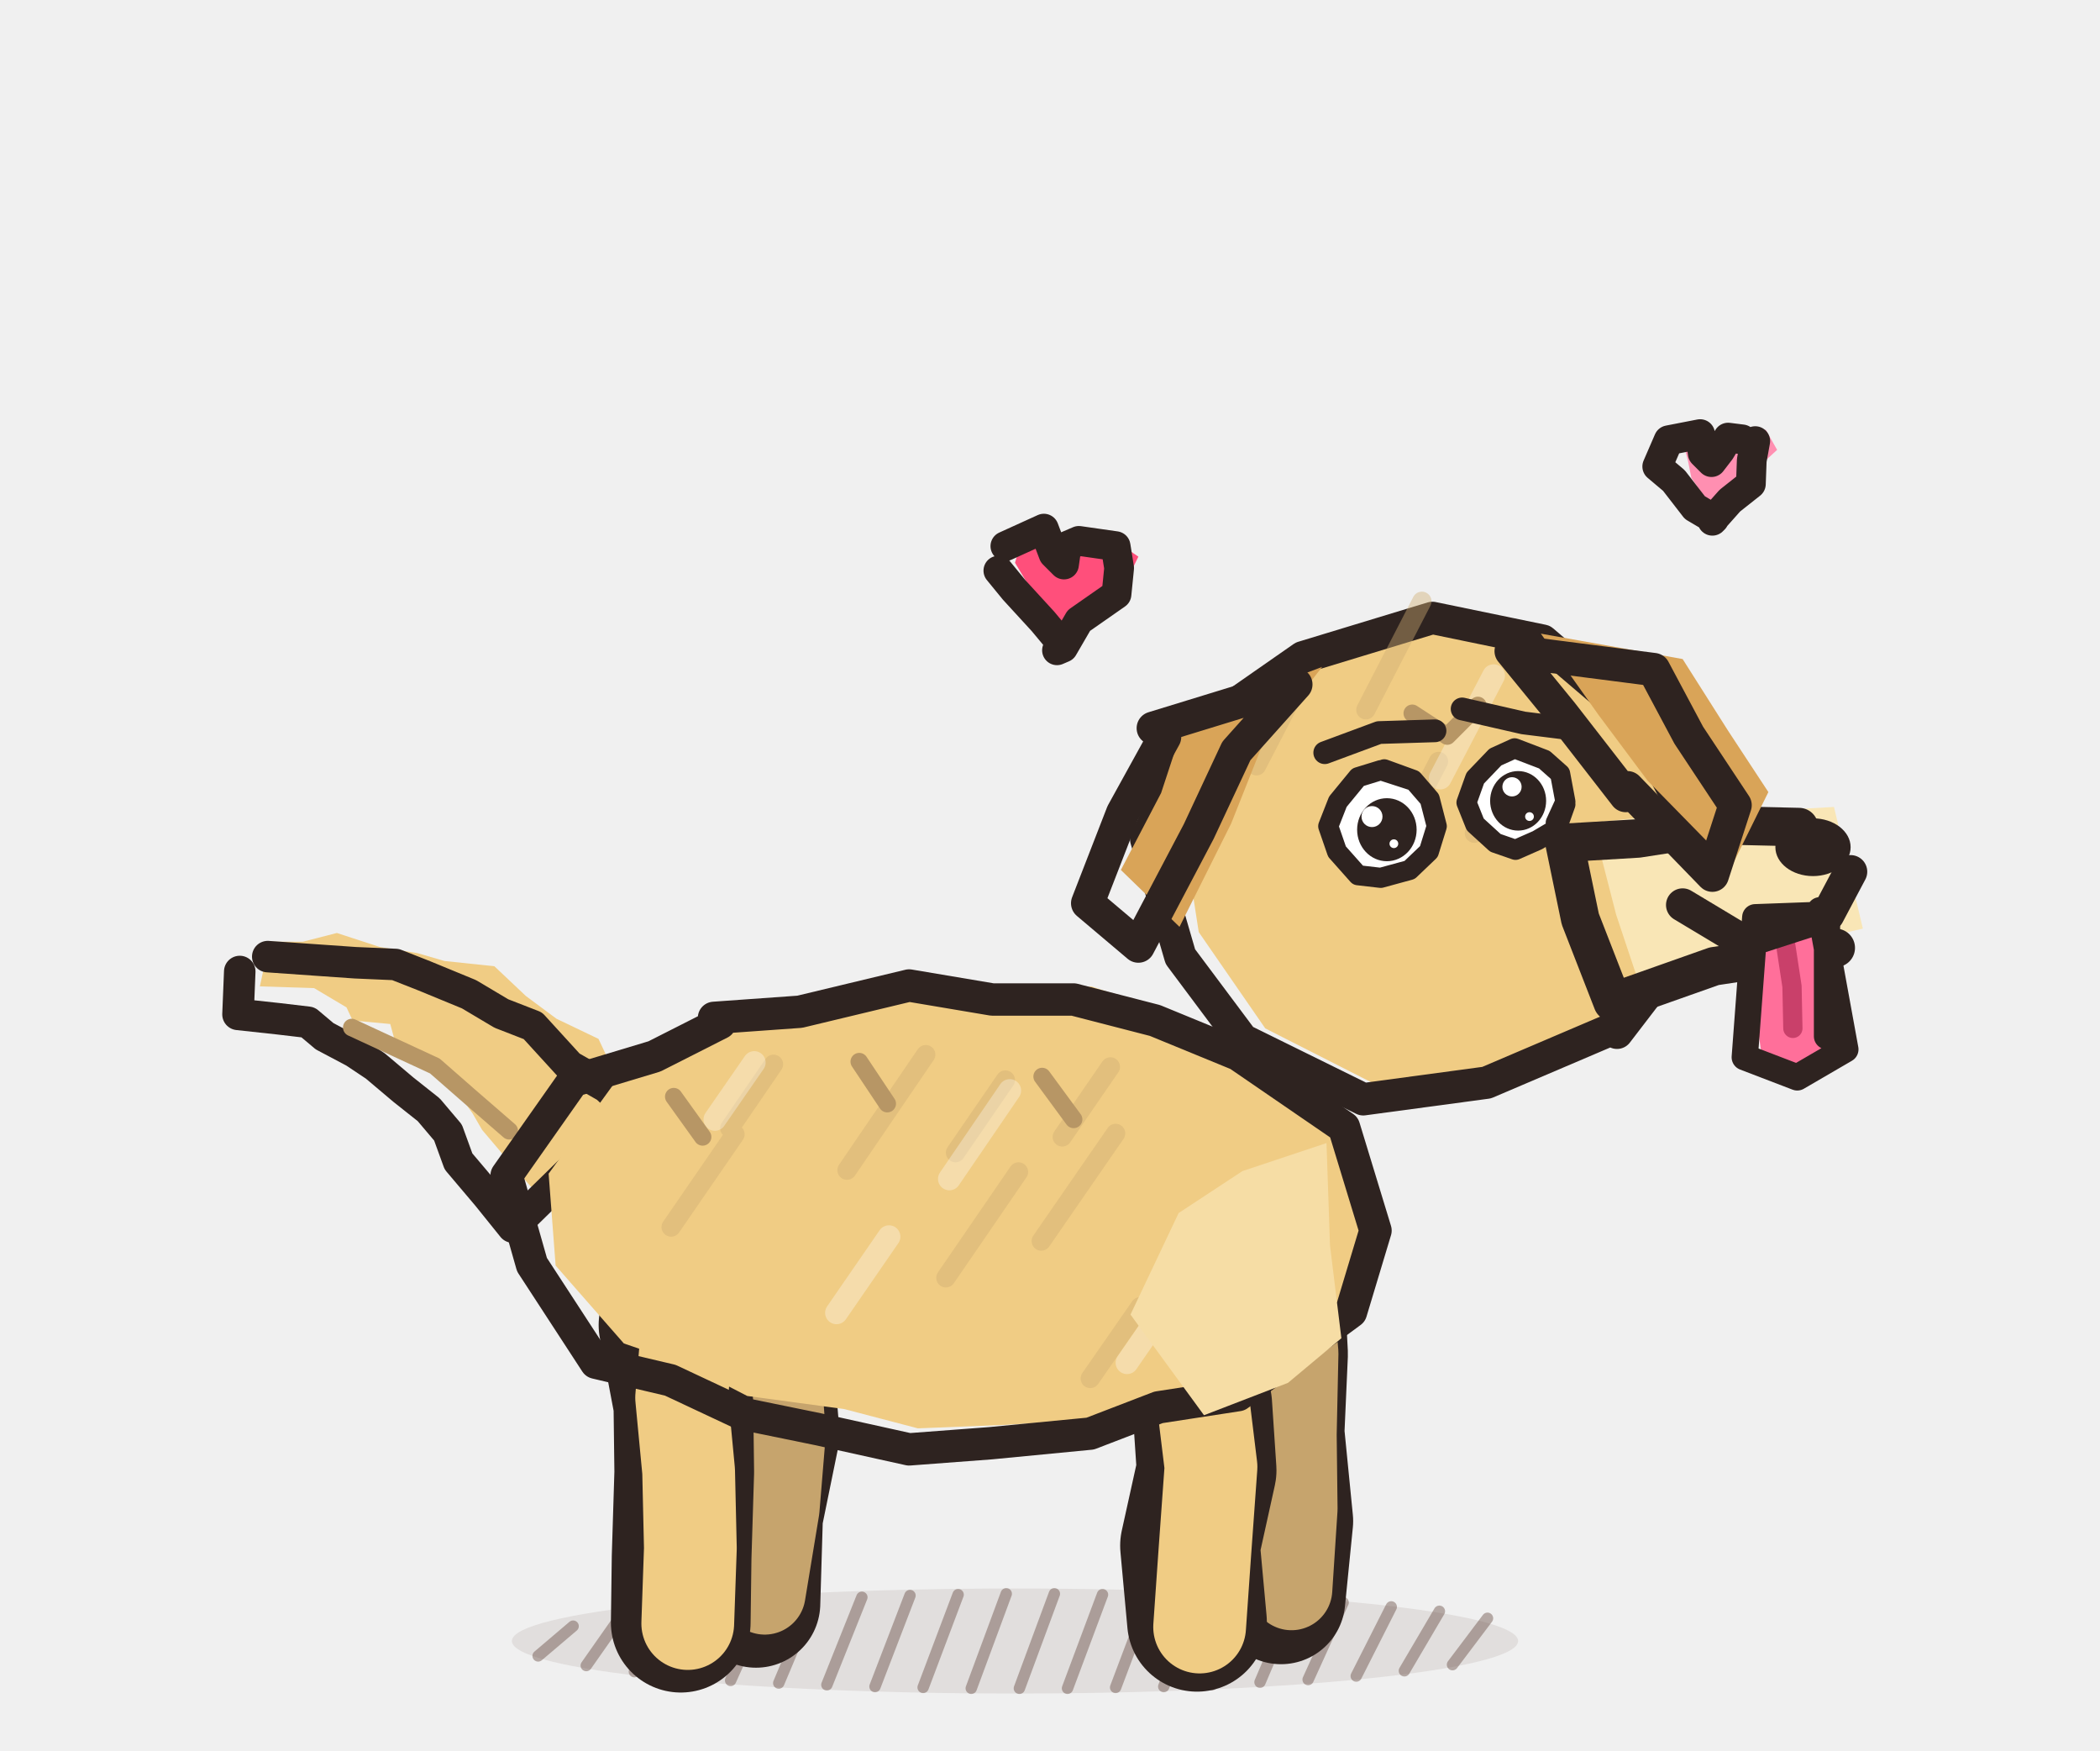
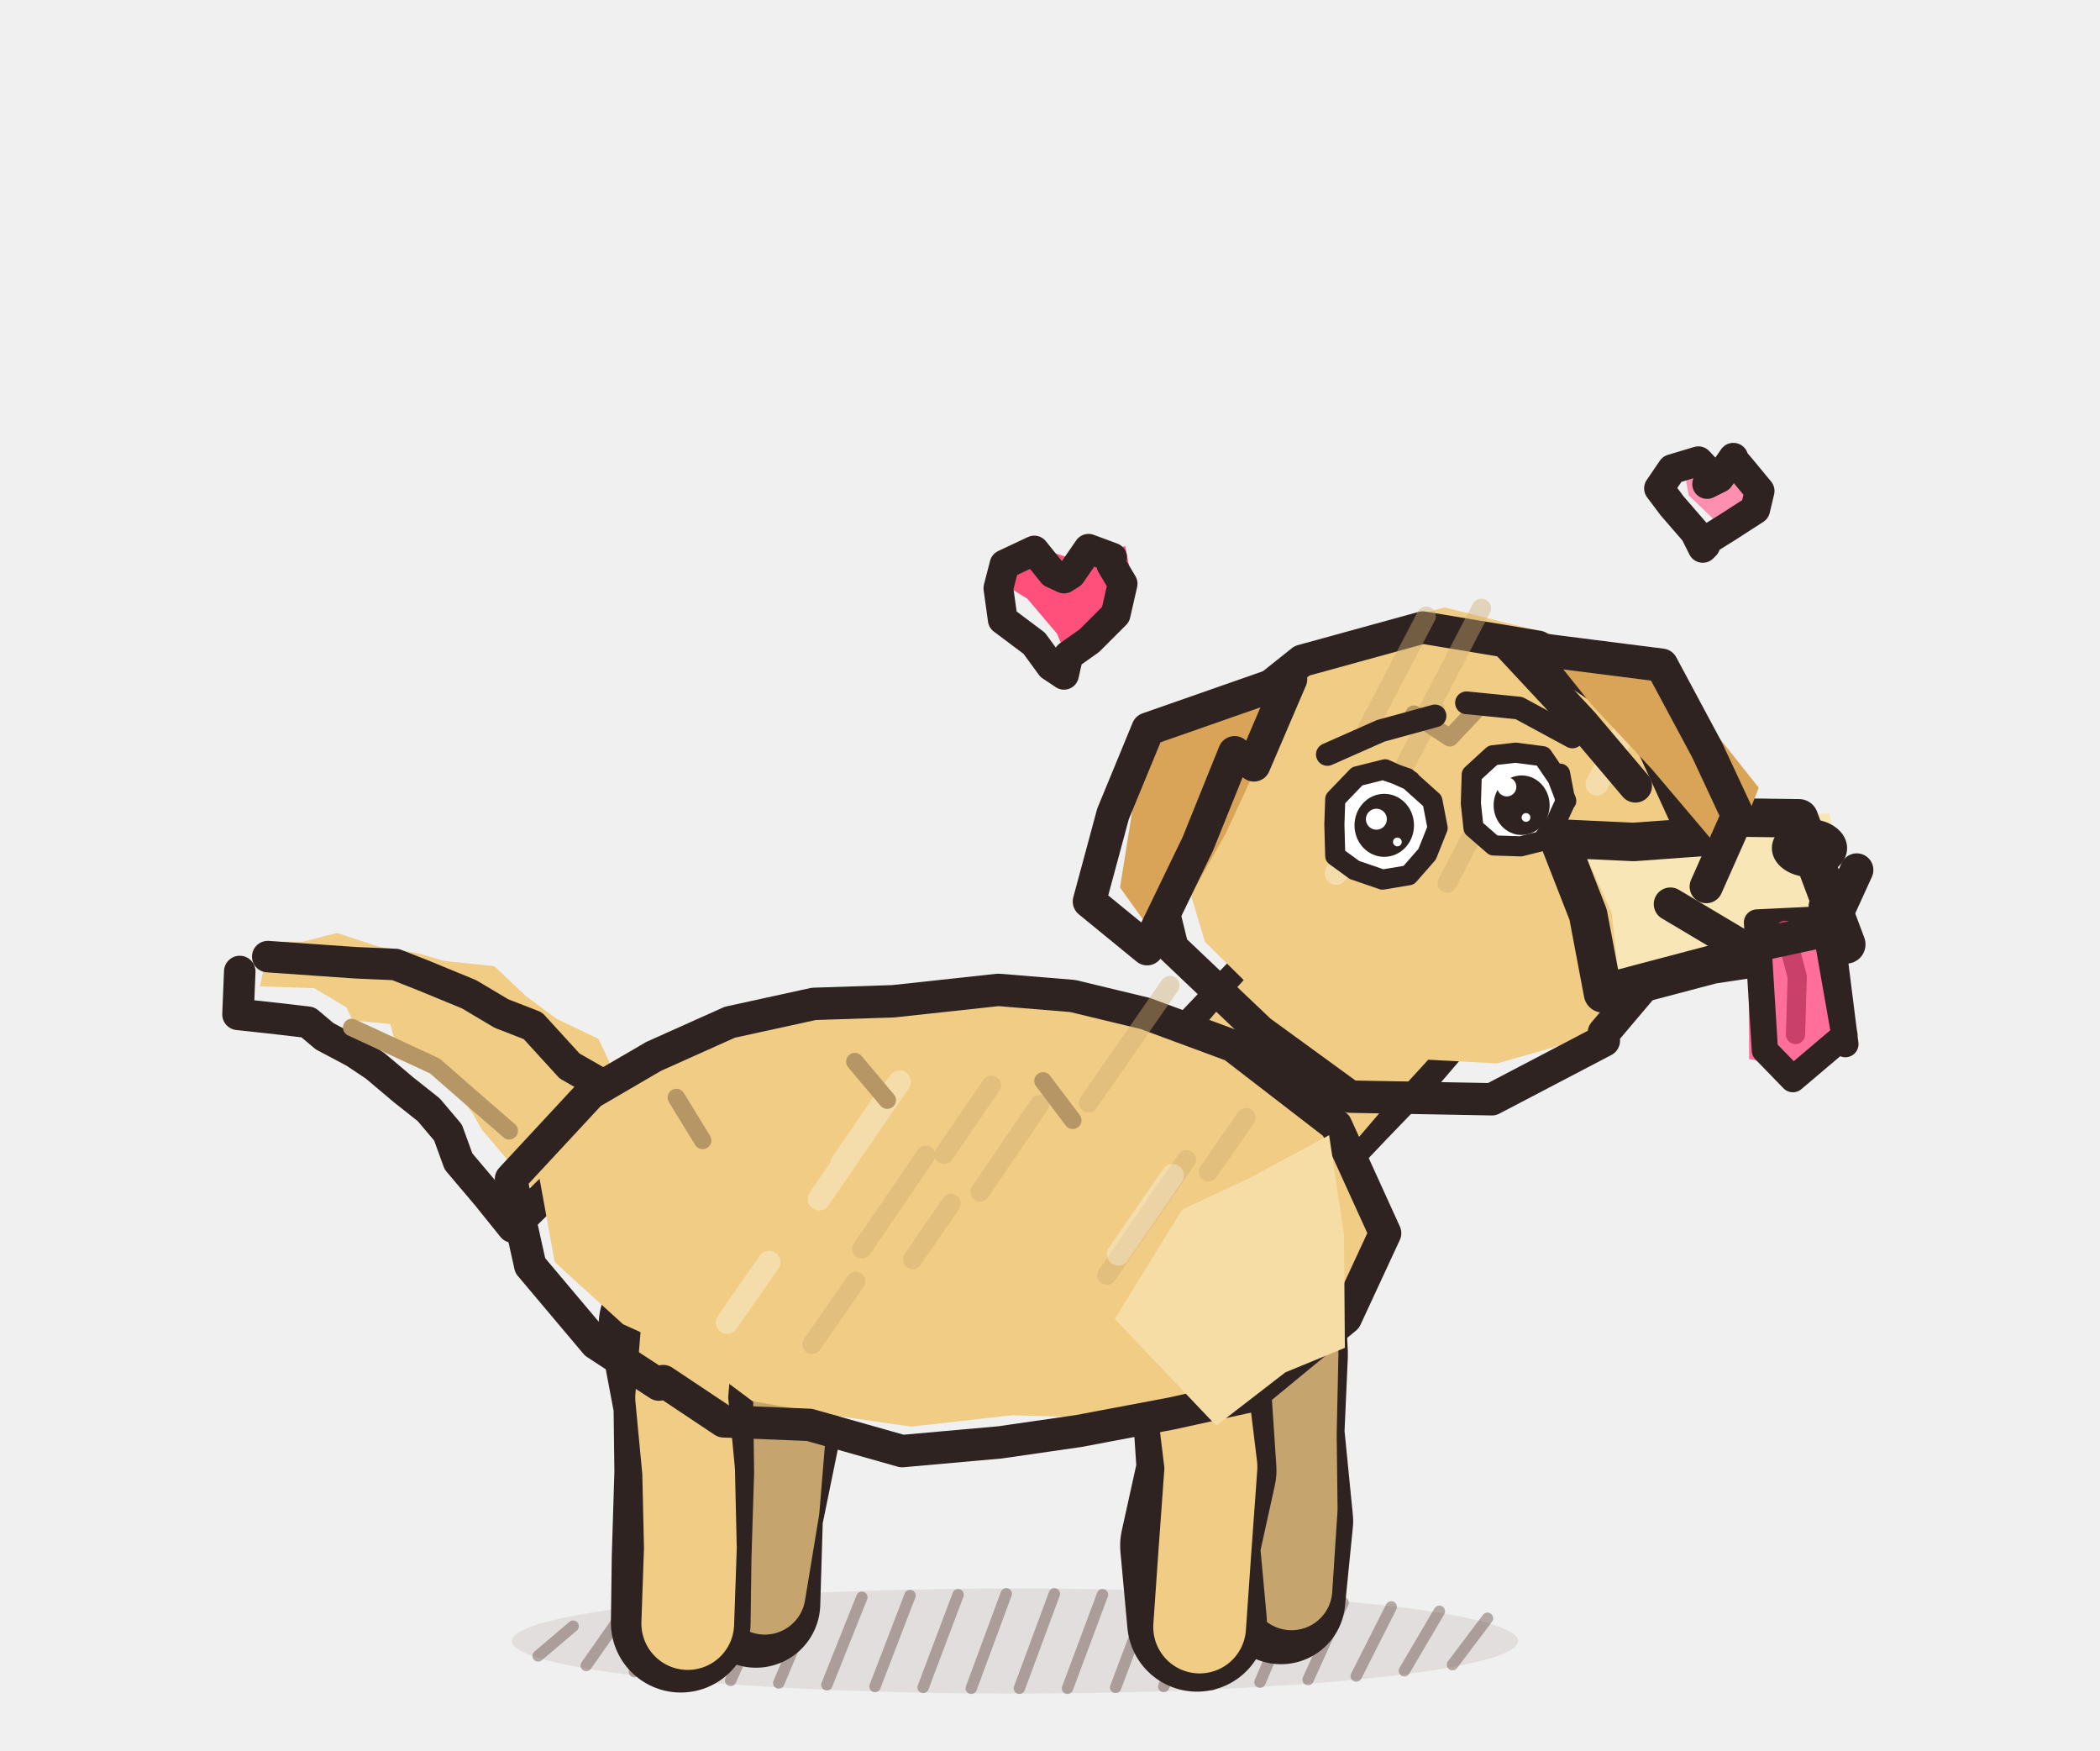
<svg xmlns="http://www.w3.org/2000/svg" width="240" height="200" class="pa-dog pa-pose-happy" viewBox="0 0 240 200" role="img" aria-label="Butter the Labrador Retriever, happy">
  <g>
    <ellipse cx="116" cy="187.5" rx="57.5" ry="6" fill="#5B3D32" opacity="0.1" />
    <path d="M61.5 189.2l4 -3.4M67 190.3l4 -5.7M72.5 191l4 -7.1M78 191.6l4 -8.1M83.5 192l4 -8.9M89 192.3l4 -9.5M94.5 192.5l4 -10M100 192.7l4 -10.4M105.5 192.8l4 -10.6M111 192.9l4 -10.8M116.5 192.9l4 -10.8M122 192.9l4 -10.7M127.5 192.8l4 -10.6M133 192.7l4 -10.3M138.5 192.5l4 -9.9M144 192.2l4 -9.4M149.5 191.9l4 -8.8M155 191.5l4 -7.9M160.5 190.9l4 -6.8M166 190.2l4 -5.3" stroke="#5B3D32" stroke-width="1.3" stroke-linecap="round" opacity="0.4" fill="none" />
    <g class="pa-d-f0">
      <path d="M75.3 124.4L70 122.1L68.4 118.7L63.6 116.4L60.1 113.8L56.5 110.4L50.8 109.8L47.7 108.9L43.4 108.2L38.5 106.6L34.6 107.6L30.8 107.6L29.7 112.7L35.9 112.9L39.6 115.1L40.3 116.6L44.6 117L45.5 120.3L49.2 122L51.5 123.7L54 127.2L55.1 129.1L57.9 132.4L61.3 136.3Z" fill="#F0CC84" />
      <path d="M27.4 111L27.2 115.9L31.8 116.4L35.2 116.8L37.1 118.4L40.5 120.2L42.9 121.8L46.1 124.5L49 126.8L51.2 129.4L52.4 132.7L55.7 136.6L58.6 140.2L72.2 126.9L69.3 124.2L65.1 121.8L60.9 117.2L57.3 115.8L53.6 113.6L48.5 111.5L45.2 110.2L40.6 110L36.3 109.7L30.6 109.3" fill="none" stroke="#2E2320" stroke-width="3.6" stroke-linecap="round" stroke-linejoin="round" />
      <path d="M58.2 129.2L53.7 125.3L49.7 121.8L40.2 117.4" fill="none" stroke="#b79665" stroke-width="2" stroke-linecap="round" stroke-linejoin="round" />
      <g class="pa-d-leg pa-d-leg-FH">
        <path d="M87.8 146.6L87.9 155.5L88.6 163.9L86.7 173.2L86.4 183.2" fill="none" stroke="#2E2320" stroke-width="14.693" stroke-linecap="round" stroke-linejoin="round" />
        <path d="M87.4 145.9L87.8 154.6L88.5 164.7L87.8 173.2L86.2 182.9" fill="none" stroke="#c6a46d" stroke-width="9.328" stroke-linecap="round" stroke-linejoin="round" transform="translate(1.2 -0.8)" />
      </g>
      <g class="pa-d-leg pa-d-leg-FF">
        <path d="M146.2 145.2L146.7 154.7L146.3 163.7L147.3 173.8L146.4 182.8" fill="none" stroke="#2E2320" stroke-width="14.693" stroke-linecap="round" stroke-linejoin="round" />
        <path d="M146.3 146.1L147.1 155.4L146.9 164.7L147 173.2L146.4 182.4" fill="none" stroke="#c6a46d" stroke-width="9.328" stroke-linecap="round" stroke-linejoin="round" transform="translate(1.2 -0.8)" />
      </g>
      <g class="pa-d-leg pa-d-leg-NH">
        <path d="M76.4 151.4L78.1 160.4L78.2 168.2L77.9 177.9L77.8 185.4" fill="none" stroke="#2E2320" stroke-width="15.965" stroke-linecap="round" stroke-linejoin="round" />
        <path d="M77.5 150.9L76.7 160.5L77.5 168.9L77.7 177.7L77.4 186.3" fill="none" stroke="#F0CC84" stroke-width="10.6" stroke-linecap="round" stroke-linejoin="round" transform="translate(1.2 -0.8)" />
      </g>
      <g class="pa-d-leg pa-d-leg-NF">
        <path d="M135.5 151L137.4 160.5L137.9 168L136 176.6L136.8 185.3" fill="none" stroke="#2E2320" stroke-width="15.965" stroke-linecap="round" stroke-linejoin="round" />
        <path d="M135.3 151.2L136.2 160.2L137.2 168.4L136.5 178.1L135.9 186.7" fill="none" stroke="#F0CC84" stroke-width="10.6" stroke-linecap="round" stroke-linejoin="round" transform="translate(1.2 -0.8)" />
      </g>
-       <path d="M157.6 139.3L155.6 149.2L144.5 157.5L134.9 160.8L126 162.1L114.9 162.8L104.9 163.2L96.5 161L85.4 159.5L78.6 156L71.3 153.5L63.5 144.6L62.7 134.1L70.4 123.5L78.4 120.2L85.9 115.9L94.3 115L105.2 113.7L114.6 114.1L124.7 112.7L132.6 115.3L142 119.9L152.8 127.6Z" fill="#F0CC84" />
-       <path d="M81.6 116.3L91.4 115.6L103.9 112.6L113.4 114.2L122.7 114.2L132 116.6L141.5 120.5L153.6 128.8L157.2 140.6L154.4 149.9L141.5 159.4L132.4 160.8L124.6 163.8L113.2 164.9L103.9 165.6L93.5 163.3L84.7 161.5L76.6 157.7L68.1 155.7L60.8 144.5L57.9 134.3L65.5 123.5L74.8 120.7L82.3 116.9" fill="none" stroke="#2E2320" stroke-width="3.7" stroke-linecap="round" stroke-linejoin="round" />
-       <path d="M76.7 140.2L84 129.6M121.4 129.9L126.9 121.9M83.4 128.9L88.4 121.6M108.1 146L116.4 133.9M109.2 131.7L114.9 123.4M96.8 133.7L105.8 120.5M124.6 157.5L130.3 149.3M119 141.8L127.5 129.5" stroke="#cfad72" stroke-width="2.2" stroke-linecap="round" opacity=".42" />
-       <path d="M81.7 127.9L86.2 121.4M128.8 155.7L135.5 146M95.6 150L101.6 141.3M108.5 134.7L115.4 124.6" stroke="#fff" stroke-width="2.6" stroke-linecap="round" opacity=".32" />
-       <path d="M134.7 138.6L142 133.8L151.6 130.6L152 142.3L153.3 152.9L147.2 158L137.6 161.7L129.2 150.2Z" fill="#f6dda5" />
-       <path d="M77 125.3L80.3 129.9" fill="none" stroke="#b79665" stroke-width="2" stroke-linecap="round" stroke-linejoin="round" />
-       <path d="M98.2 121.3L101.4 126.1" fill="none" stroke="#b79665" stroke-width="2" stroke-linecap="round" stroke-linejoin="round" />
-       <path d="M119.1 123L122.7 127.9" fill="none" stroke="#b79665" stroke-width="2" stroke-linecap="round" stroke-linejoin="round" />
-       <path d="M195.6 93.5L194.7 107.7L184.1 116.8L172.7 124L156.8 123.7L144.6 117.5L137 106.5L135.4 96.2L140 83L150.7 74.4L165.4 70.3L177.6 72.7L190 82.7Z" fill="#F0CC84" />
-       <path d="M184.2 117.6L169.9 123.7L155.8 125.6L142 118.8L134.9 109.3L131 95.9L136.7 83.6L148.9 75.1L163.7 70.6L176.3 73.2L187.2 82.5L194.3 96.2L191.7 109L184.8 118" fill="none" stroke="#2E2320" stroke-width="3.7" stroke-linecap="round" stroke-linejoin="round" />
-       <path d="M156.1 81.1L162.5 68.7M143.6 87.5L147.8 79.4M160.2 95.1L164.4 87M168.5 95.2L172.8 86.8" stroke="#cfad72" stroke-width="2.2" stroke-linecap="round" opacity=".42" />
-       <path d="M156.2 98.3L160.4 90.1M164.6 88.9L170.7 77.2" stroke="#fff" stroke-width="2.6" stroke-linecap="round" opacity=".32" />
-       <path d="M161.4 81.5L165.4 84.1L168.9 80.6" fill="none" stroke="#b79665" stroke-width="2" stroke-linecap="round" stroke-linejoin="round" />
-       <path d="M182 94L190.2 93.1L200.7 92.7L209.6 92.2L212.9 106.1L199.5 109.2L187.1 111.7L184.7 104.5Z" fill="#F9E6B6" />
-       <path d="M209.8 108.3L195.9 110.4L184.3 114.5L180.6 105L178.8 96.3L187.2 95.8L196.9 94.3L205.6 94.5" fill="none" stroke="#2E2320" stroke-width="4.4" stroke-linecap="round" stroke-linejoin="round" />
-       <path d="M164.2 94.5L163.2 97.4L161.2 99.4L157.8 100.4L155.3 99.8L152.7 97.4L152 94.4L153 91.2L155 88.9L157.8 88.3L160.9 89.3L163.2 91.5Z" fill="#FFFFFF" />
-       <path d="M158.2 87.9L161.5 89.1L163.4 91.3L164.2 94.4L163.3 97.3L161.1 99.4L157.8 100.3L155.2 100L152.8 97.3L151.8 94.4L152.9 91.6L155.2 88.8L157.8 88L161.5 89.2" fill="none" stroke="#2E2320" stroke-width="2.3" stroke-linecap="round" stroke-linejoin="round" />
-       <ellipse cx="158.5" cy="94.8" rx="3.4" ry="3.6" fill="#2E2320" />
-       <ellipse cx="156.8" cy="93.3" rx="1.2" ry="1.2" fill="#FFFFFF" />
-       <ellipse cx="159.3" cy="96.4" rx="0.5" ry="0.5" fill="#FFFFFF" />
-       <path d="M151.4 86L157.6 83.7L164 83.5" fill="none" stroke="#2E2320" stroke-width="2.6" stroke-linecap="round" stroke-linejoin="round" />
-       <path d="M179.2 91.3L178 94.3L176.2 96.1L173.5 96.8L170.6 96.4L168.5 94.1L167.9 91.7L168.6 88.6L170.6 86.5L173.3 85.4L175.9 86.2L178.3 88.7Z" fill="#FFFFFF" />
-       <path d="M178.9 91.9L177.9 94.7L175.7 96L173.2 97.1L170.9 96.3L168.6 94.2L167.6 91.7L168.6 88.9L170.9 86.5L173.1 85.5L176.5 86.8L178.3 88.4L178.9 91.6L177.8 94" fill="none" stroke="#2E2320" stroke-width="2.3" stroke-linecap="round" stroke-linejoin="round" />
-       <ellipse cx="173.5" cy="91.5" rx="3.2" ry="3.4" fill="#2E2320" />
-       <ellipse cx="172.8" cy="89.9" rx="1.1" ry="1.1" fill="#FFFFFF" />
-       <ellipse cx="174.8" cy="93.3" rx="0.5" ry="0.5" fill="#FFFFFF" />
-       <path d="M167.1 81L174.1 82.6L178.9 83.2" fill="none" stroke="#2E2320" stroke-width="2.6" stroke-linecap="round" stroke-linejoin="round" />
-       <ellipse cx="207.2" cy="96.8" rx="4.3" ry="3.3" fill="#2E2320" />
-       <path d="M199.3 106.4L209.3 104.2L209.3 120.2L205.7 122.7L201.4 121Z" fill="#FF6F9A" />
-       <path d="M208 104L210.9 119.9L205.4 123.1L199.4 120.8L200.6 104.8L208.8 104.5L208.8 118.4" fill="none" stroke="#2E2320" stroke-width="3" stroke-linecap="round" stroke-linejoin="round" />
-       <path d="M203.9 106.8L204.8 112.7L204.9 117.5" fill="none" stroke="#C9406A" stroke-width="2.2" stroke-linecap="round" stroke-linejoin="round" />
-       <path d="M192.3 103.4L199.3 107.6L208.9 104.5L211.5 99.6" fill="none" stroke="#2E2320" stroke-width="3.8" stroke-linecap="round" stroke-linejoin="round" />
-       <path d="M151.1 76.2L135.5 82.1L132.7 90.6L128.1 99.4L134.8 105.9L140.7 94.1L144.4 84.8Z" fill="#D9A458" />
-       <path d="M133.1 84.2L128.3 92.9L124.3 103.2L130.1 108.1L137 95L141.3 85.8L148.1 78.2L131.8 83.2" fill="none" stroke="#2E2320" stroke-width="3.8" stroke-linecap="round" stroke-linejoin="round" />
-       <path d="M176.1 72.4L192.3 75.3L197.5 83.5L202.1 90.5L197.9 99L188.3 89.2L182.7 81.7Z" fill="#D9A458" />
-       <path d="M185.8 90.9L178.5 81.5L172.7 74.4L189 76.5L193 84L198.3 92L195.7 100L186 90" fill="none" stroke="#2E2320" stroke-width="3.8" stroke-linecap="round" stroke-linejoin="round" />
-       <path d="M121.6 62.8L122.4 62.7L125.7 60.6L127.6 61.9L130.1 63.6L127.9 68.1L124.6 70.8L124.1 71.5L123.4 72.1L122.7 73.2L119.6 70.2L117.2 66.3L116 64.3L117.2 60.3L119.6 60.9L121.3 62.6Z" fill="#FF4F7B" />
-       <path d="M114.9 62.4L119.3 60.4L120.4 63.3L121.6 64.5L121.9 62.4L123.3 61.8L127.5 62.4L127.9 64.9L127.6 67.9L123.3 70.9L121.5 74L120.8 74.3L121.2 73.4L119.2 71L115.9 67.4L114.1 65.2" fill="none" stroke="#2E2320" stroke-width="3.4" stroke-linecap="round" stroke-linejoin="round" />
-       <path d="M197.8 51L197.8 49.6L199.8 49.8L201.8 49.1L203.1 51.4L200.7 53.6L199.5 56.9L197 59.1L197.7 59.6L195.9 58.1L195 57.1L193.3 54.6L192.9 52.6L192.3 50.4L194.7 50L196.5 50.8Z" fill="#FF8FB1" />
-       <path d="M200.6 50.4L200.2 52.6L200.1 55.3L197.7 57.2L196.1 59L195.7 59.5L195.9 59.3L193.7 58L191.3 54.9L189.4 53.3L190.7 50.3L194.3 49.6L194.6 51.8L195.6 52.8L196.6 51.5L197.5 50L199.1 50.2" fill="none" stroke="#2E2320" stroke-width="3.4" stroke-linecap="round" stroke-linejoin="round" />
+       <path d="M138.7 132.2L143 126.8L148.7 120.8L154.2 115.1L158.4 110.2" fill="none" stroke="#2E2320" stroke-width="27.065" stroke-linecap="round" stroke-linejoin="round" />
+       <path d="M139.5 131.7L143.6 126.3L148.4 120.7L153.8 114.8L157.3 109.3" fill="none" stroke="#F0CC84" stroke-width="21.7" stroke-linecap="round" stroke-linejoin="round" transform="translate(1.2 -0.8)" />
+       <path d="M157.7 138.8L155.5 149.3L144 157.5L134.9 159.1L126.1 162L115.7 161.7L104.1 163L95.8 161.8L86 160.1L78.9 154.8L71.2 151.3L63.4 144.2L61.3 132.7L69.8 122.9L76.6 118.8L83.9 116.3L95.9 113.4L105.2 112.7L114.2 112.7L124.7 112.8L134 116.5L142.2 118.4L152.5 127.7Z" fill="#F0CC84" />
+       <path d="M75.3 158.2L68.1 153.5L60.6 144.6L58.4 134.7L67.5 124.9L74.7 120.7L83.4 116.8L93 114.7L102.1 114.4L114.1 113.1L122.6 113.8L130.9 115.8L140.9 119.5L152.7 128.6L158.3 140.9L153.8 150.6L143 159.5L133.9 161.5L123.3 163.5L114.3 164.8L103.1 165.8L92.5 162.8L82.7 162.4L75.8 157.8" fill="none" stroke="#2E2320" stroke-width="3.7" stroke-linecap="round" stroke-linejoin="round" />
+       <path d="M92.8 153.6L97.8 146.4M138.1 133.9L142.4 127.7M104.3 143.9L108.7 137.5M124.4 126L133.7 112.6M98.5 142.7L105.8 132M126.5 145.7L135.6 132.5M112 136.2L118.8 126.2M107.9 131.9L113.3 124" stroke="#cfad72" stroke-width="2.2" stroke-linecap="round" opacity=".42" />
+       <path d="M83.1 151.1L87.9 144.2M93.6 137L102.8 123.6M127.8 143.3L134 134.3M96.2 132.9L101.7 124.9" stroke="#fff" stroke-width="2.6" stroke-linecap="round" opacity=".32" />
+       <path d="M135.1 138.2L142.8 134.6L151.9 129.7L153.6 141.1L153.7 154L146.9 156.8L139 162.9L127.4 150.7Z" fill="#f6dda5" />
+       <path d="M77.3 125.4L80.3 130.3" fill="none" stroke="#b79665" stroke-width="2" stroke-linecap="round" stroke-linejoin="round" />
+       <path d="M97.7 121.3L101.4 125.7" fill="none" stroke="#b79665" stroke-width="2" stroke-linecap="round" stroke-linejoin="round" />
+       <path d="M119.2 123.5L122.6 128" fill="none" stroke="#b79665" stroke-width="2" stroke-linecap="round" stroke-linejoin="round" />
+       <path d="M195 93.1L192.8 105.4L186.2 117.2L171.1 121.5L157.9 120.8L145.5 115.3L137.7 107.6L133.9 94.9L140.1 83.3L150.4 73.3L165.1 69.4L178.7 72.8L189.3 80.9Z" fill="#F0CC84" />
+       <path d="M183.3 118.9L170.5 125.6L154.3 125.3L144 117.8L134 108.3L131.2 96.9L137.4 84.6L148.8 75.5L162.6 71.7L175.8 73.9L187.2 81.5L193.1 94.4L192.1 107.6L183.3 118" fill="none" stroke="#2E2320" stroke-width="3.7" stroke-linecap="round" stroke-linejoin="round" />
+       <path d="M165.4 100.9L170.6 90.9M159.9 88.7L164 80.9M156.3 83.2L163 70.4M162.9 81.8L169.3 69.5" stroke="#cfad72" stroke-width="2.2" stroke-linecap="round" opacity=".42" />
+       <path d="M152.7 99.8L158.4 88.7M182.5 89.6L186.9 81.2" stroke="#fff" stroke-width="2.6" stroke-linecap="round" opacity=".32" />
+       <path d="M161.6 81.6L165.7 84.3L168.9 80.9" fill="none" stroke="#b79665" stroke-width="2" stroke-linecap="round" stroke-linejoin="round" />
+       <path d="M180.3 95.7L190.9 95.5L199.1 93.8L209.1 92.9L211.2 106.6L198.6 109.3L185.2 113.6L184.2 104.3Z" fill="#F9E6B6" />
+       <path d="M197.9 93.4L205.6 93.5L211 107.9L195.7 110.2L183.2 113.5L181.5 104.5L178.1 95.8L186.7 96.2L196.3 95.5" fill="none" stroke="#2E2320" stroke-width="4.4" stroke-linecap="round" stroke-linejoin="round" />
+       <path d="M164 94.7L163.4 97.5L160.9 99.9L158.1 100.5L155 99.7L152.8 97.5L152 94.5L152.7 91.2L155 89.1L158.3 88.2L161 88.9L163.2 91.4Z" fill="#FFFFFF" />
+       <path d="M158.2 88L160.8 88.9L163.7 91.5L164.3 94.6L163.1 97.6L161 100L158 100.5L154.8 99.4L152.6 97.8L152.5 94.2L152.6 91.3L155.1 88.7L158.3 87.9L161.2 89.2" fill="none" stroke="#2E2320" stroke-width="2.3" stroke-linecap="round" stroke-linejoin="round" />
+       <ellipse cx="158.2" cy="94.3" rx="3.4" ry="3.6" fill="#2E2320" />
+       <ellipse cx="157.3" cy="93.6" rx="1.2" ry="1.2" fill="#FFFFFF" />
+       <ellipse cx="159.7" cy="96.2" rx="0.5" ry="0.5" fill="#FFFFFF" />
+       <path d="M151.7 86.2L157.8 83.5L164 81.8" fill="none" stroke="#2E2320" stroke-width="2.6" stroke-linecap="round" stroke-linejoin="round" />
+       <path d="M179 91.7L177.9 94.2L176.3 96.1L173.5 96.8L170.3 96.2L168.5 94.5L167.7 91.6L168.4 88.5L170.6 86.5L173.5 85.9L176.2 86.3L178.1 88.8Z" fill="#FFFFFF" />
+       <path d="M178.3 88.4L178.9 91.6L177.8 94L176.2 96.1L173.8 96.7L170.7 96.6L168.4 94.6L168.1 91.8L168.2 88.5L170.6 86.3L173.2 86L176.3 86.4L178 88.9L179 91.5" fill="none" stroke="#2E2320" stroke-width="2.3" stroke-linecap="round" stroke-linejoin="round" />
+       <ellipse cx="173.9" cy="92" rx="3.2" ry="3.4" fill="#2E2320" />
+       <ellipse cx="172.2" cy="89.9" rx="1.1" ry="1.1" fill="#FFFFFF" />
+       <ellipse cx="174.4" cy="93.4" rx="0.5" ry="0.5" fill="#FFFFFF" />
+       <path d="M167.6 80.3L173.6 80.9L179.7 84.2" fill="none" stroke="#2E2320" stroke-width="2.6" stroke-linecap="round" stroke-linejoin="round" />
+       <ellipse cx="206.8" cy="96.9" rx="4.3" ry="3.3" fill="#2E2320" />
+       <path d="M199.8 104.5L208.1 104.2L209.8 119.4L205.8 122.2L199.9 121Z" fill="#FF6F9A" />
+       <path d="M208.2 103.5L210.8 118.3L204.9 123.3L201.7 120L200.8 105.4L209.1 105L210.9 119.3" fill="none" stroke="#2E2320" stroke-width="3" stroke-linecap="round" stroke-linejoin="round" />
+       <path d="M204 106.3L205.4 111.6L205.2 118.2" fill="none" stroke="#C9406A" stroke-width="2.2" stroke-linecap="round" stroke-linejoin="round" />
+       <path d="M190.9 103.3L199.3 108.3L209.1 106.2L212.2 99.4" fill="none" stroke="#2E2320" stroke-width="3.8" stroke-linecap="round" stroke-linejoin="round" />
+       <path d="M148.4 76.5L133.6 81.7L129.7 90.8L128 101.4L132.8 108.1L140.1 95.2L144.5 85.7Z" fill="#D9A458" />
+       <path d="M143.3 87.4L147.5 77.6L131.2 83.3L127.2 93L124.5 103L131.1 108.4L136.9 96.4L141.1 86" fill="none" stroke="#2E2320" stroke-width="3.8" stroke-linecap="round" stroke-linejoin="round" />
+       <path d="M175.8 72.9L190.1 75L195.2 82.7L201 90L197.7 98.4L188.8 87.9L181.8 80.4Z" fill="#D9A458" />
+       <path d="M186.9 89.8L180.8 82.6L172.6 73.8L189.9 76L195.1 85.7L198.6 93.2L195 101.3" fill="none" stroke="#2E2320" stroke-width="3.8" stroke-linecap="round" stroke-linejoin="round" />
+       <path d="M122.2 65.8L123.3 63.5L125.8 63.1L128.6 62.4L129.4 66.5L127.4 69.7L126 72.3L122.5 75.3L123.7 74.3L121.8 74.8L120.8 72.4L117.4 68.4L114.8 66.8L117.7 64L119.2 62.8L123.1 64Z" fill="#FF4F7B" />
+       <path d="M127 64.5L128.3 66.7L127.5 70.2L124.5 73.2L122.1 74.9L121.6 77.1L120.1 76.1L118.2 73.5L114.6 70.8L114.1 67.2L114.8 64.5L118.2 62.9L120.3 65.5L121.6 66.1L122.4 65.6L124.4 62.7L127.1 63.7" fill="none" stroke="#2E2320" stroke-width="3.4" stroke-linecap="round" stroke-linejoin="round" />
+       <path d="M197.5 54.8L198.4 54.3L198.4 52.9L200.8 53.3L202.1 55L200.6 56.9L199.9 58.9L196.3 60.7L197.4 61.8L197 60.7L195.6 59.1L193 56.6L192.7 55L193 53.5L195.2 51.8L195.8 54.3Z" fill="#FF8FB1" />
+       <path d="M198.1 52.5L199.2 53.8L201.1 56.1L200.6 58.2L197.5 60.2L195.1 61.7L194.9 62.3L194.6 62.6L193.7 60.8L191.1 57.8L189.6 55.8L191.1 53.6L194.1 52.7L195.8 54.5L195.1 55.3L196.5 54.6L198.1 52.3" fill="none" stroke="#2E2320" stroke-width="3.4" stroke-linecap="round" stroke-linejoin="round" />
    </g>
  </g>
</svg>
